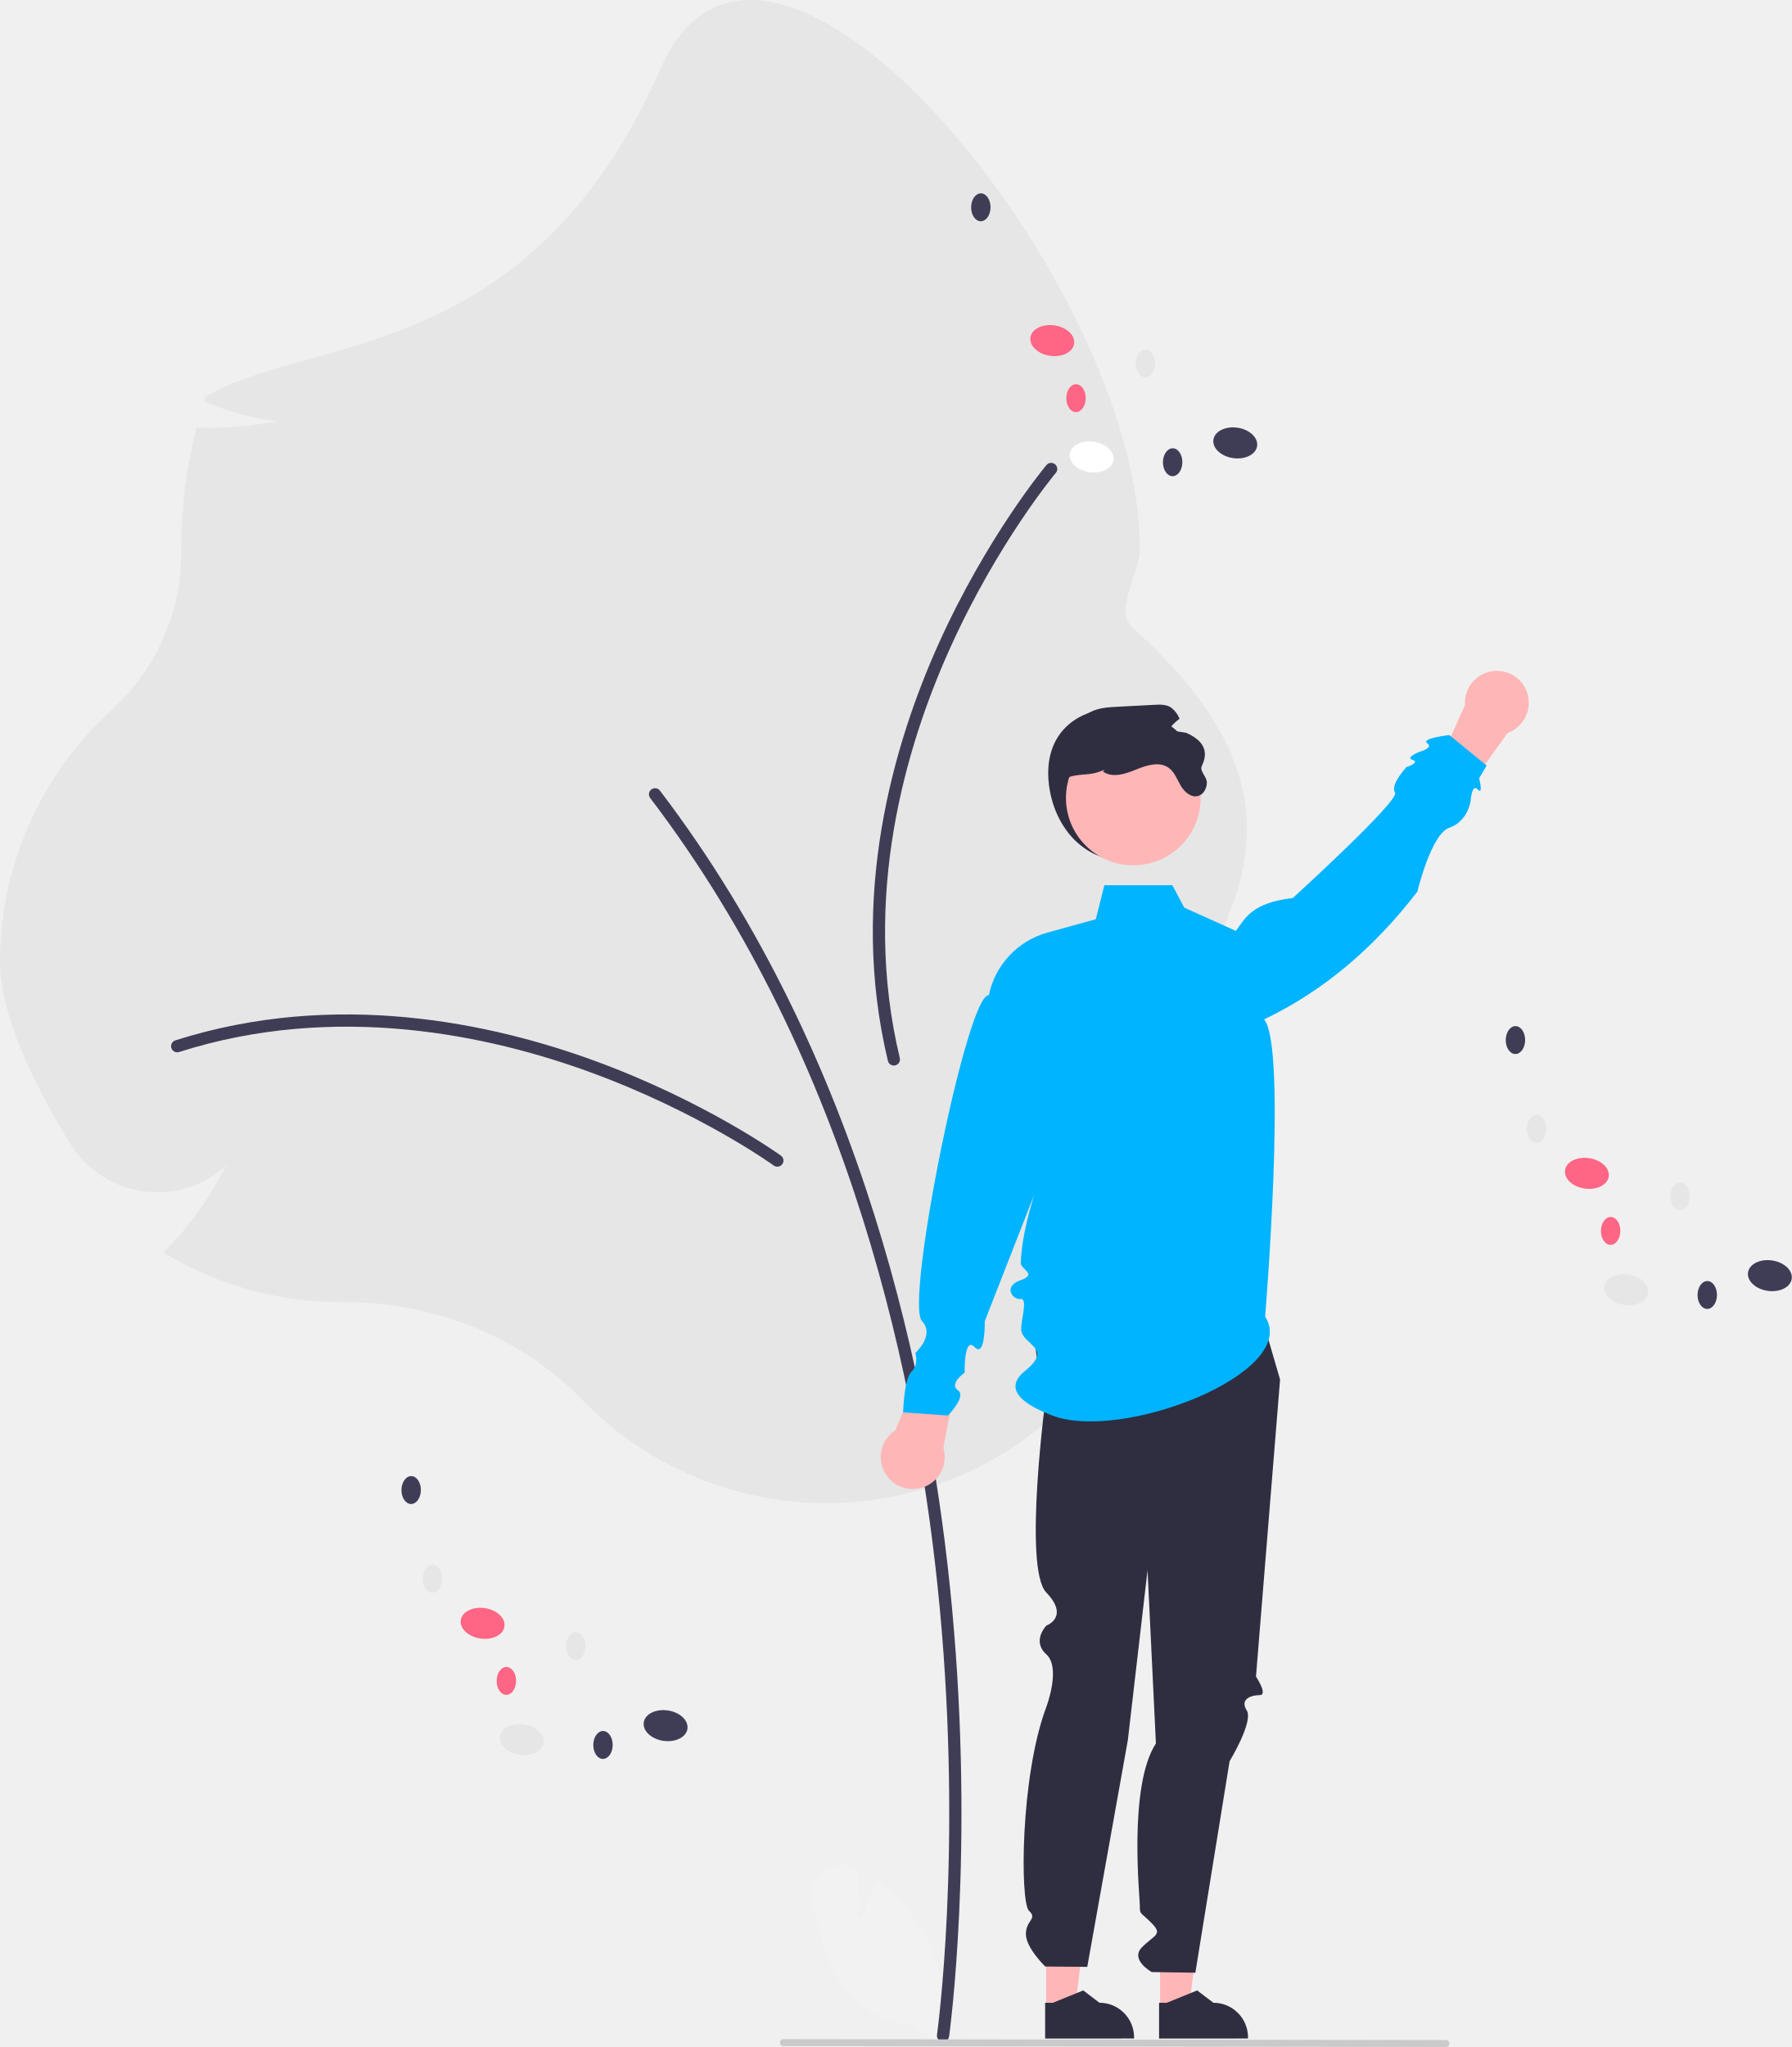
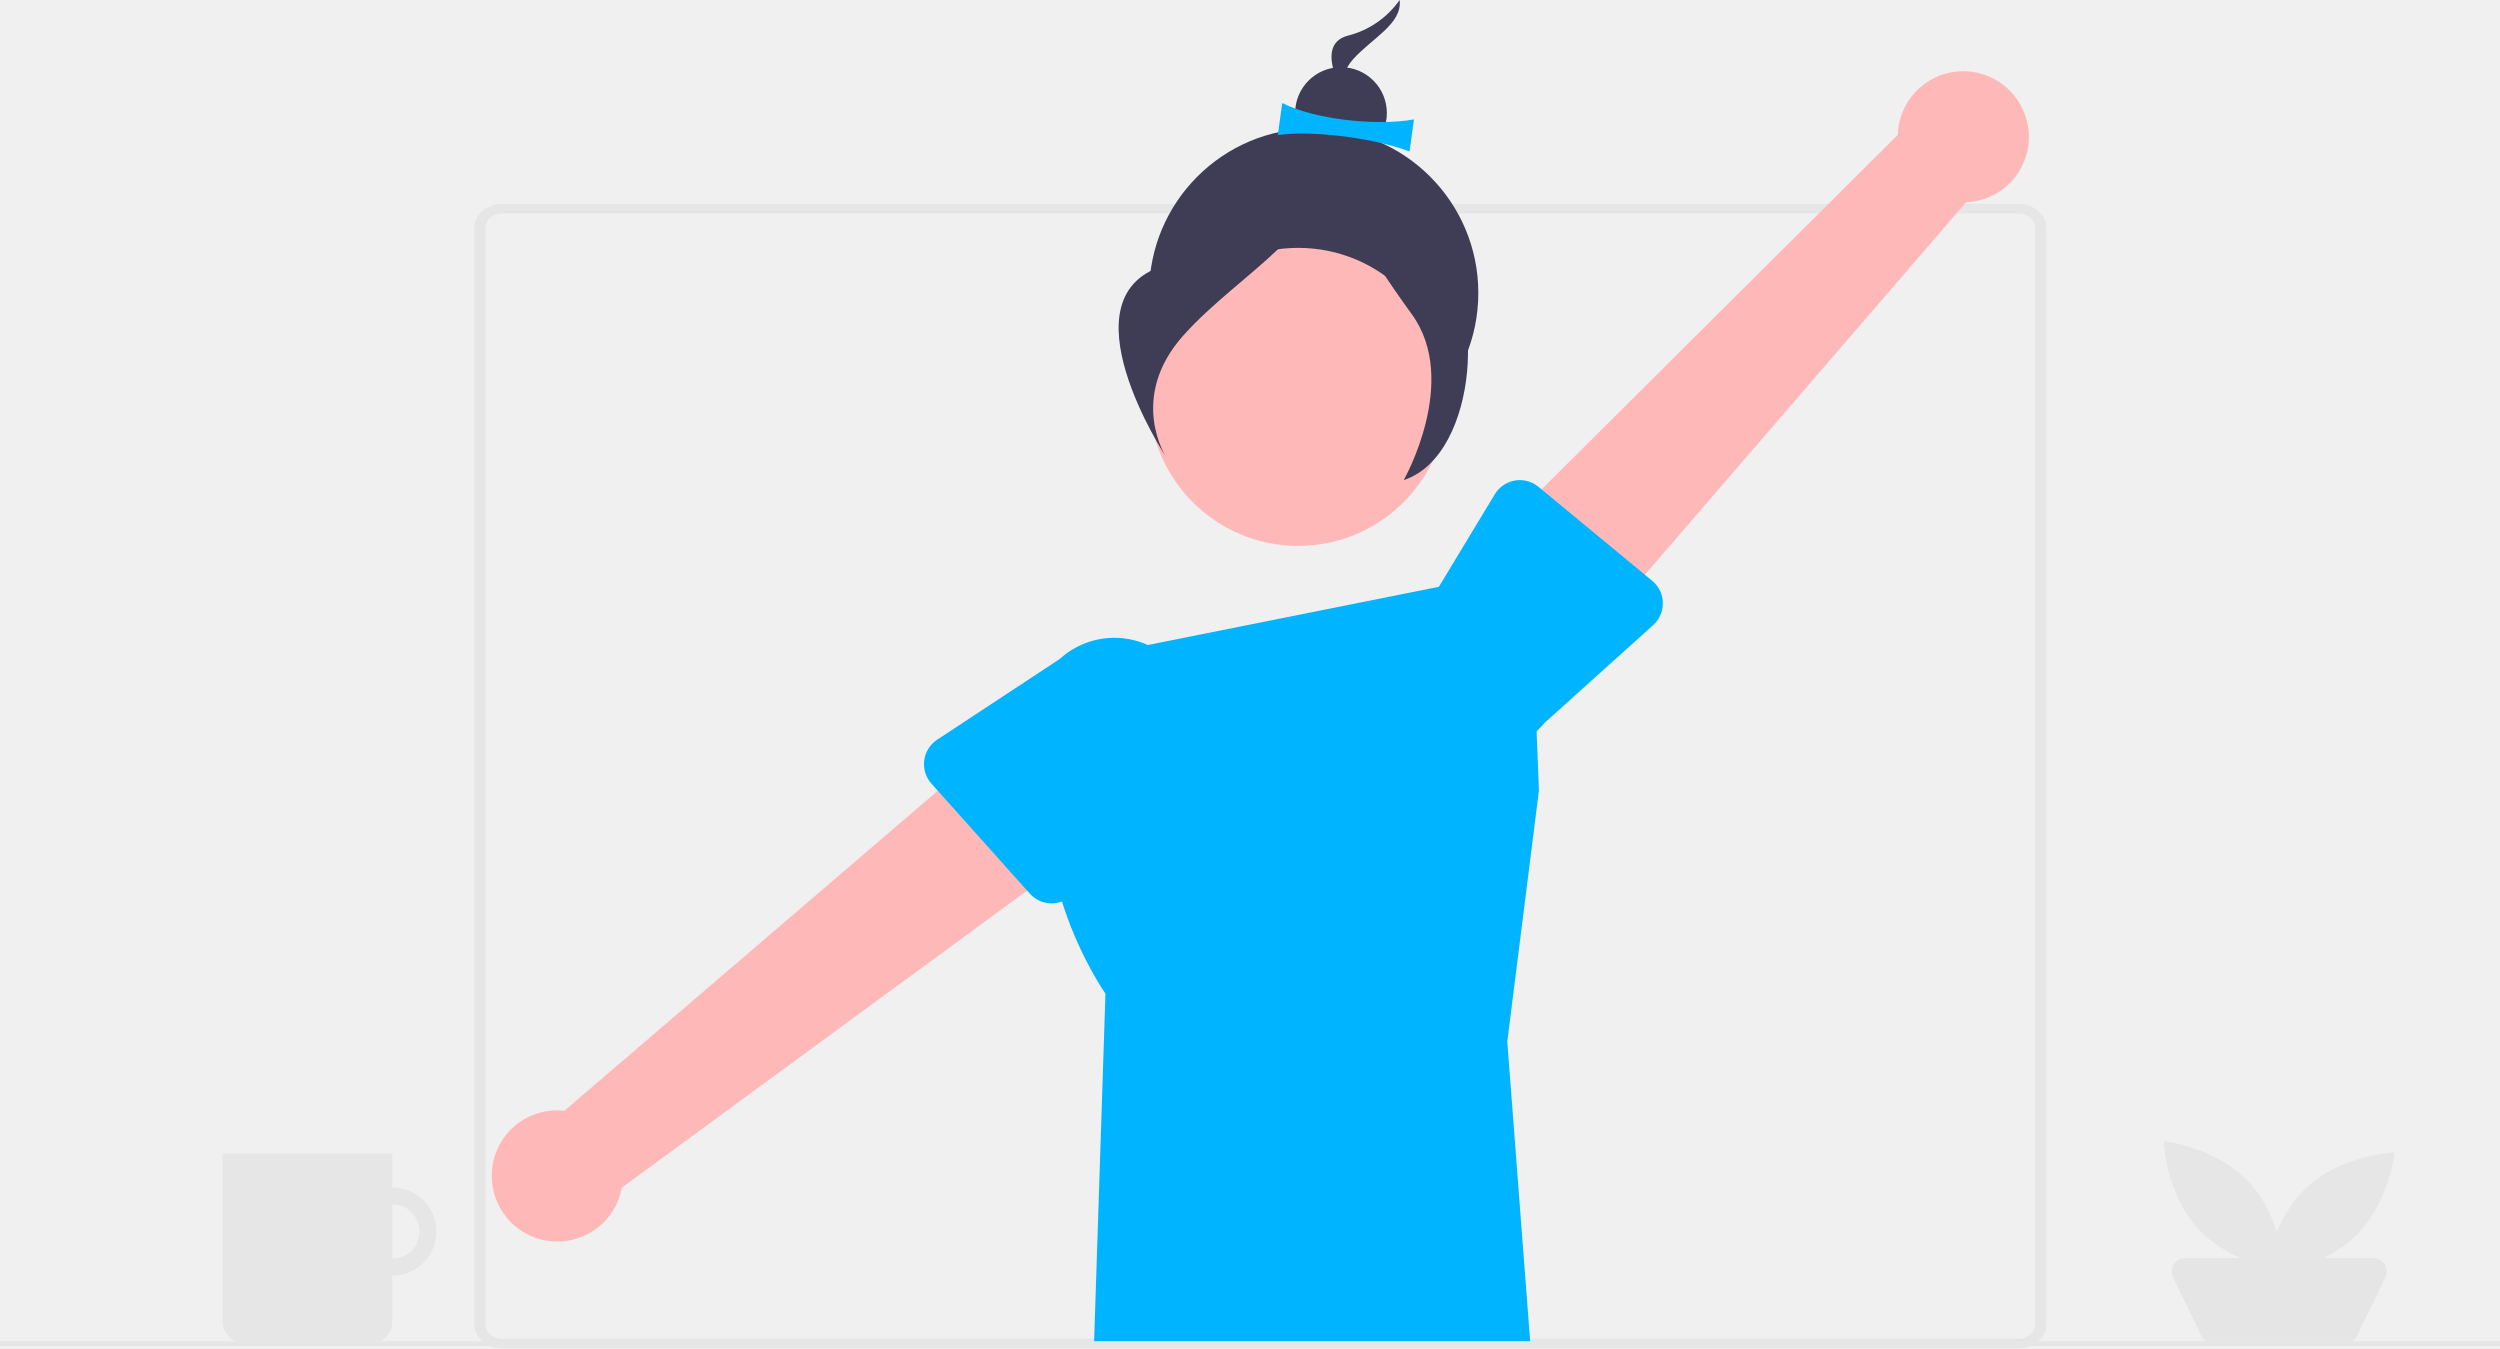
- <svg xmlns="http://www.w3.org/2000/svg" data-name="Layer 1" width="613.353" height="700.561" viewBox="0 0 613.353 700.561">
-   <path d="M587.667,756.931l-.782-17.576q-.122-.065-.244-.129c-8.376-4.395-17.976,3.561-15.3,12.634,2.517,8.537,4.208,17.74,8.816,25.212a34.144,34.144,0,0,0,25.038,15.779l10.642,6.516a57.215,57.215,0,0,0-12.06-46.364,55.267,55.267,0,0,0-10.157-9.438C591.072,750.285,587.667,756.931,587.667,756.931Z" transform="translate(-293.3236 -99.71938)" fill="#f2f2f2" />
-   <path d="M492.391,578.564c-20.488-21.129-50.178-33.247-81.457-33.247l-1.207.003a116.315,116.315,0,0,1-58.635-15.835l-1.852-1.079,1.492-1.537a113.373,113.373,0,0,0,19.993-28.306,34.282,34.282,0,0,1-27.668,8.938,35.104,35.104,0,0,1-25.77-16.506c-10.932-17.738-23.964-42.907-23.964-62.08a116.669,116.669,0,0,1,38.063-86.091,72.651,72.651,0,0,0,24-54.171l-.006-1.453a164.774,164.774,0,0,1,4.891-39.873l.33-1.317,1.355.047a111.391,111.391,0,0,0,26.047-2.182,87.918,87.918,0,0,1-23.36-6.213l-1.458-.59.495-1.494C397.782,214.464,474.758,225.398,519.437,123.175,555.666,40.285,683.493,196.755,683.493,287.199c0,9.229-9.133,21.424-2.296,27.524,73.91,65.938,22.913,108.28,6.835,150.885-3.815,10.109,4.457,21.206,4.457,32.142,0,1.856-.047,3.771-.141,5.693l-.142,2.955-2.464-1.64a81.626,81.626,0,0,1-13.48-11.056,71.135,71.135,0,0,1-2.256,61.412c-7.746,14.619-15.239,25.085-22.272,31.105a116.29,116.29,0,0,1-159.343-7.656Z" transform="translate(-293.3236 -99.71938)" fill="#e6e6e6" />
-   <path d="M616.132,798.499a2.093,2.093,0,0,0,2.07-1.798c.089-.625,8.8-63.454.977-146.956-7.225-77.116-30.429-188.191-99.939-279.415a2.094,2.094,0,1,0-3.33,2.538c68.91,90.436,91.926,200.696,99.101,277.267,7.778,83.016-.865,145.355-.953,145.975a2.095,2.095,0,0,0,2.075,2.389Z" transform="translate(-293.3236 -99.71938)" fill="#3f3d56" />
-   <path d="M559.407,499.005a2.093,2.093,0,0,0,1.232-3.787c-.252-.183-25.681-18.506-63.697-32.425-35.143-12.866-88.582-24.53-143.597-7.02a2.093,2.093,0,1,0,1.27,3.989c53.888-17.15,106.359-5.679,140.888,6.963,37.473,13.72,62.427,31.7,62.675,31.88A2.085,2.085,0,0,0,559.407,499.005Z" transform="translate(-293.3236 -99.71938)" fill="#3f3d56" />
-   <path d="M655.22,260.373a2.093,2.093,0,0,0-3.688-1.502c-.201.238-20.307,24.282-36.928,61.196-15.363,34.125-30.845,86.585-17.343,142.719a2.093,2.093,0,1,0,4.07-.979c-13.224-54.983,1.996-106.491,17.091-140.021,16.383-36.388,36.113-59.982,36.311-60.216A2.085,2.085,0,0,0,655.22,260.373Z" transform="translate(-293.3236 -99.71938)" fill="#3f3d56" />
-   <path d="M652.386,368.317c1.766,14.25,11.641,26,26,26a26,26,0,0,0,26-26c0-14.359-11.702-24.672-26-26C663.216,340.908,650.119,350.021,652.386,368.317Z" transform="translate(-293.3236 -99.71938)" fill="#2f2e41" />
-   <polygon points="397.105 687.328 407.006 687.327 411.716 649.137 397.103 649.138 397.105 687.328" fill="#ffb6b6" />
-   <path d="M690.081,797.376l30.447-.001v-.385A11.851,11.851,0,0,0,708.677,785.139H708.676l-5.562-4.219-10.377,4.22-2.658 0Z" transform="translate(-293.3236 -99.71938)" fill="#2f2e41" />
-   <polygon points="358.105 687.328 368.006 687.327 372.716 649.137 358.103 649.138 358.105 687.328" fill="#ffb6b6" />
-   <path d="M651.081,797.376l30.447-.001v-.385A11.851,11.851,0,0,0,669.677,785.139H669.676l-5.562-4.219-10.377,4.22-2.658 0Z" transform="translate(-293.3236 -99.71938)" fill="#2f2e41" />
-   <path d="M724.501,547.856l7,24L723.254,673.501s4.246,6.355,1.246,6.355-6.847,1.409-4.423,5.205-5.86,17.421-5.86,17.421l-11.717,72.374-14.929-.22s-7.59-4.228-3.33-8.504,7.26-4.276,3.26-8.276-4-2.795-4-5.898-4.008-41.016,5.496-55.559l-2.864-59.295-6.745,58.161-13.888,77.591-14.382-.118s-6.643-6.403-6.63-11.142,4.104-5.133,1.058-7.936-3.046-45.866,5.954-69.803c0,0,5.091-13.374-.012-17.957s-.006-9.827-.006-9.827,8.082-2.921-.007-11.339-.044-67.949-.044-67.949-8.843-24.031.113-33.48S724.501,547.856,724.501,547.856Z" transform="translate(-293.3236 -99.71938)" fill="#2f2e41" />
-   <path d="M599.826,589.206l12.489-30.182,9.84,5.467-5.943,30.703a10.935,10.935,0,1,1-16.387-5.987Z" transform="translate(-293.3236 -99.71938)" fill="#ffb6b6" />
-   <path d="M809.4,350.535l-19.003,26.568-8.345-7.554,12.745-28.558A10.935,10.935,0,1,1,809.4,350.535Z" transform="translate(-293.3236 -99.71938)" fill="#ffb6b6" />
-   <path d="M726.386,550.317c12.326,19.118-49.631,43.381-73.404,33.64-4.163-1.706-18.482-7.339-8.694-15.15s-1.135-8.91-1.393-13.994c-.173-3.399,2.459-10.856-.287-10.536s-5.96-4.381.021-6.404.064-3.868.117-5.788c.572-20.955,16.65-54.287,16.65-54.287l-28.971,74.057s.214,12.812-3.48,8.897-3.426,8.757-3.426,8.757-5.494,3.834-2.335,5.968-3.401,8.694-3.401,8.694l-15.307-1.093s.24-11.371,2.853-13.885,1.33-6.471,1.33-6.471,6.805-6.023,2.243-10.914c-5.867-6.29,15.524-112.53,22.906-111.478a28.12,28.12,0,0,1,20.08-21.452l16.532-4.552,2.936-11.647h23.279l4.055,7.653,17.698,7.987c3.334-4.704,5.825-9.66,19.475-11.267,0,0,36.783-33.467,34.987-36.08s3.906-8.731,3.906-8.731,4.87-1.594,2.122-2.445,2.446-2.818,2.446-2.818,4.81-1.264,2.542-2.928,7.571-2.758,7.571-2.758l12.767,10.417-2.58,4.375s1.573,5.958-.48,3.783-2.44,4.137-2.44,4.137-1.049,6.912-7.267,8.994S778.502,404.863,778.502,404.863c-14.665,19.067-31.971,33.941-52.48,43.733C734.015,457.771,726.386,550.317,726.386,550.317Z" transform="translate(-293.3236 -99.71938)" fill="#00b4ff" />
-   <circle cx="387.937" cy="273.086" r="23.056" fill="#ffb6b6" />
-   <path d="M657.386,375.317c.73,5.01,5,12,4,12s-8.11-20.653-1-22c5.157-.977,6.31-.12,11.13-2.21l-.68.64c3.19,2.32,7.63.89,11.27-.62,3.65-1.5,8.08-2.93,11.28-.62,2.01,1.45,2.86,3.97,4.11,6.11,1.25,2.15,3.56,4.18,5.94,3.52,1.91-.53,3.01-2.67,3-4.65s-2.588-3.864-1.72-5.64c2.573-5.264.259-8.853-5.35-11.33q-3.06-.465-6.12-.95a17.358,17.358,0,0,1,3.84-3.86,8.774,8.774,0,0,0-3.1-3.97c-1.63-.97-3.65-.9-5.54-.8q-6.33.33-12.65.66c-3.12.16-6.35.35-9.14,1.78-3.48,1.79-5.76,5.28-7.42,8.83C655.516,360.187,656.106,366.607,657.386,375.317Z" transform="translate(-293.3236 -99.71938)" fill="#2f2e41" />
-   <path d="M561.476,799.973l226.75.307a1.191,1.191,0,1,0,0-2.381l-226.75-.307a1.191,1.191,0,0,0,0,2.381Z" transform="translate(-293.3236 -99.71938)" fill="#cacaca" />
-   <ellipse cx="471.988" cy="695.094" rx="5.257" ry="7.557" transform="translate(-577.1442 962.365) rotate(-81.72174)" fill="#e6e6e6" />
-   <ellipse cx="521.16" cy="690.296" rx="5.257" ry="7.557" transform="translate(-530.3043 1006.917) rotate(-81.72174)" fill="#3f3d56" />
-   <ellipse cx="458.524" cy="655.286" rx="5.257" ry="7.557" transform="translate(-549.2768 914.9641) rotate(-81.72174)" fill="#ff6584" />
-   <ellipse cx="441.313" cy="640.043" rx="4.776" ry="3.322" transform="translate(-495.3721 976.7843) rotate(-89.56675)" fill="#e6e6e6" />
-   <ellipse cx="434.067" cy="609.671" rx="4.776" ry="3.322" transform="translate(-472.1923 939.3968) rotate(-89.56675)" fill="#3f3d56" />
-   <ellipse cx="490.412" cy="663.123" rx="4.776" ry="3.322" transform="translate(-469.7236 1048.788) rotate(-89.56675)" fill="#e6e6e6" />
-   <ellipse cx="466.651" cy="674.987" rx="4.776" ry="3.322" transform="translate(-505.1694 1036.801) rotate(-89.56675)" fill="#ff6584" />
-   <ellipse cx="499.728" cy="696.915" rx="4.776" ry="3.322" transform="translate(-494.2694 1091.639) rotate(-89.56675)" fill="#3f3d56" />
-   <ellipse cx="849.988" cy="541.094" rx="5.257" ry="7.557" transform="translate(-101.1735 1204.599) rotate(-81.72174)" fill="#e6e6e6" />
-   <ellipse cx="899.16" cy="536.296" rx="5.257" ry="7.557" transform="translate(-54.33364 1249.151) rotate(-81.72174)" fill="#3f3d56" />
-   <ellipse cx="836.524" cy="501.286" rx="5.257" ry="7.557" transform="matrix(0.14398, -0.98958, 0.98958, 0.14398, -73.30606, 1157.199)" fill="#ff6584" />
-   <ellipse cx="819.313" cy="486.043" rx="4.776" ry="3.322" transform="translate(33.76519 1201.938) rotate(-89.56675)" fill="#e6e6e6" />
-   <ellipse cx="812.067" cy="455.671" rx="4.776" ry="3.322" transform="translate(56.94499 1164.55) rotate(-89.56675)" fill="#3f3d56" />
-   <ellipse cx="868.412" cy="509.123" rx="4.776" ry="3.322" transform="translate(59.41371 1273.942) rotate(-89.56675)" fill="#e6e6e6" />
-   <ellipse cx="844.651" cy="520.987" rx="4.776" ry="3.322" transform="translate(23.96793 1261.955) rotate(-89.56675)" fill="#ff6584" />
-   <ellipse cx="877.728" cy="542.915" rx="4.776" ry="3.322" transform="translate(34.86796 1316.793) rotate(-89.56675)" fill="#3f3d56" />
-   <ellipse cx="666.988" cy="256.094" rx="5.257" ry="7.557" transform="translate(24.20544 779.5407) rotate(-81.72174)" fill="#fff" />
-   <ellipse cx="716.16" cy="251.296" rx="5.257" ry="7.557" transform="translate(71.04527 824.0926) rotate(-81.72174)" fill="#3f3d56" />
-   <ellipse cx="653.524" cy="216.286" rx="5.257" ry="7.557" transform="translate(52.07285 732.1398) rotate(-81.72174)" fill="#ff6584" />
-   <ellipse cx="636.313" cy="201.043" rx="4.776" ry="3.322" transform="translate(137.1408 736.0982) rotate(-89.56675)" fill="#e6e6e6" />
-   <ellipse cx="629.067" cy="170.671" rx="4.776" ry="3.322" transform="translate(160.3206 698.7107) rotate(-89.56675)" fill="#3f3d56" />
-   <ellipse cx="685.412" cy="224.123" rx="4.776" ry="3.322" transform="translate(162.7893 808.102) rotate(-89.56675)" fill="#e6e6e6" />
-   <ellipse cx="661.651" cy="235.987" rx="4.776" ry="3.322" transform="translate(127.3435 796.1152) rotate(-89.56675)" fill="#ff6584" />
-   <ellipse cx="694.728" cy="257.915" rx="4.776" ry="3.322" transform="translate(138.2436 850.9534) rotate(-89.56675)" fill="#3f3d56" />
+ <svg xmlns="http://www.w3.org/2000/svg" data-name="Layer 1" width="1082.096" height="583.577" viewBox="0 0 1082.096 583.577">
+   <path id="f49d3234-3c8e-421e-8fbc-1882acc2b62b-319" data-name="Path 2362" d="M932.524,741.789H276.399c-6.707-.007-12.142-4.606-12.15-10.281v-474.768c.008-5.676,5.443-10.275,12.15-10.281H932.525c6.707.007,12.143,4.606,12.15,10.282v474.77C944.667,737.188,939.232,741.789,932.524,741.789Zm-656.125-491.218c-4.024,0-7.286,2.763-7.29,6.169v474.771c0,3.405,3.266,6.165,7.291,6.169H932.526c4.024,0,7.286-2.764,7.29-6.169v-474.771c0-3.405-3.266-6.165-7.29-6.169Z" transform="translate(-58.95203 -158.2115)" fill="#e6e6e6" />
+   <path id="aa45fc53-812a-4d29-b97e-7f1282d3d680-320" data-name="Path 2484" d="M546.258,439.301l175-34.992,3.8,96.011-13.7,108.762,9.9,129.708H532.525l4.912-150.492s-42.112-59.417-17.303-119.308Z" transform="translate(-58.95203 -158.2115)" fill="#00b4ff" />
+   <path id="ab28f9f1-3872-4572-9db3-fdc0c2b56930-321" data-name="Path 2485" d="M936.476,211.542a28.212,28.212,0,0,1-26.5,34.191l-167.814,194.6-39.016-47.35,177.224-176.392a28.365,28.365,0,0,1,56.109-5.045Z" transform="translate(-58.95203 -158.2115)" fill="#feb8b8" />
+   <path id="e38d1f50-71d2-4502-a947-37a79b1baefe-322" data-name="Path 2486" d="M778.697,419.095a12.636,12.636,0,0,1-4.181,9.668l-47.187,42.478a35.134,35.134,0,1,1-54.3-44.6l32.941-54.51a12.65,12.65,0,0,1,18.885-3.21l49.253,40.7a12.637,12.637,0,0,1,4.589,9.483Z" transform="translate(-58.95203 -158.2115)" fill="#00b4ff" />
+   <path id="a4438e3b-f1f0-4fb4-883b-23c73ca92a93-323" data-name="Path 2487" d="M271.86,668.854a28.213,28.213,0,0,1,31.334-29.828l195.113-167.211,31.469,52.668-201.685,147.8a28.365,28.365,0,0,1-56.231-3.432Z" transform="translate(-58.95203 -158.2115)" fill="#feb8b8" />
+   <circle id="b8db2fb6-f3e1-4f6c-8969-65ed1b7fc810" data-name="Ellipse 85" cx="568.63" cy="126.81" r="71.242" fill="#3f3d56" />
+   <path id="a8ffa943-ba12-47ea-a3ce-887fe10517d1-324" data-name="Path 2488" d="M458.995,487.325a12.638,12.638,0,0,1,5.584-8.932l53.027-34.917a35.132,35.132,0,1,1,47.291,51.967q-.149.136-.3.27l-40.751,48.961a12.65,12.65,0,0,1-19.152.34l-42.588-47.625a12.635,12.635,0,0,1-3.115-10.064Z" transform="translate(-58.95203 -158.2115)" fill="#00b4ff" />
+   <circle id="b8556b8d-ea4d-44f1-881d-63b03cbd5c82" data-name="Ellipse 491" cx="561.89" cy="171.788" r="64.502" fill="#feb8b8" />
+   <path id="b12de61e-1204-4bc3-8fe3-5af6696e169c-325" data-name="Path 574" d="M664.769,158.211a38.943,38.943,0,0,1-22.472,15.447c-15.713,4.208-.128,27.819-.128,27.819s-5.667-8.586,2.507-17.679S666.005,168.489,664.769,158.211Z" transform="translate(-58.95203 -158.2115)" fill="#3f3d56" />
+   <circle id="b3381070-dd63-42ff-a7f2-d7b052b00dac" data-name="Ellipse 87" cx="580.433" cy="48.93" r="19.854" fill="#3f3d56" />
+   <path id="a59edb5f-8afb-4734-b526-6942bc6c3436-326" data-name="Path 575" d="M669.053,223.783c-16.186-6.122-43.136-9.226-57-7.1l1.9-13.885c13.33,6.889,40.157,10.127,57,7.1Z" transform="translate(-58.95203 -158.2115)" fill="#00b4ff" />
+   <path id="a799e502-b5ec-41bb-ac2d-d7f36e72d183-327" data-name="Path 576" d="M631.657,226.38s-20.285,33.74-67.454,46.371-.385,83.513-.385,83.513-17.012-25.775,7.526-53.072S635.369,257.233,631.657,226.38Z" transform="translate(-58.95203 -158.2115)" fill="#3f3d56" />
+   <path id="b966a1bb-b26c-4365-9b42-58e2bab2452b-328" data-name="Path 577" d="M639.344,226.702s19.487,46.344,40.881,50.726,19.771,77.61-13.685,88.591c0,0,24.4-42.93,3.543-71.721S636.058,242.746,639.344,226.702Z" transform="translate(-58.95203 -158.2115)" fill="#3f3d56" />
+   <rect id="f9722a62-0ff9-4c04-8bc3-c55c9a508670" data-name="Rectangle 254" y="580.58" width="1082.096" height="2" fill="#e6e6e6" />
+   <path d="M247.83,691.258a19.087,19.087,0,0,0-19.086-19.088h-.001v-14.683H155.327v72.661a9.564,9.564,0,0,0,9.564,9.564h54.288a9.564,9.564,0,0,0,9.564-9.564V710.346A19.088,19.088,0,0,0,247.83,691.258Zm-19.087,11.745-0.0 0v-23.493a11.746,11.746,0,0,1,0,23.493Z" transform="translate(-58.95203 -158.2115)" fill="#e6e6e6" />
+   <path id="aa566eb5-3f42-4528-81f0-de30369d1f39-329" data-name="Path 776" d="M1032.419,669.927c14.376,15.426,15.119,38.1,15.119,38.1s-22.565-2.338-36.941-17.764-15.119-38.1-15.119-38.1S1018.043,654.502,1032.419,669.927Z" transform="translate(-58.95203 -158.2115)" fill="#e6e6e6" />
+   <path id="abd5ca91-6d07-45db-b5e3-f61f3053fe6d-330" data-name="Path 777" d="M1077.676,694.007c-15.426,14.376-38.1,15.119-38.1,15.119s2.338-22.565,17.764-36.941,38.1-15.119,38.1-15.119S1093.103,679.63,1077.676,694.007Z" transform="translate(-58.95203 -158.2115)" fill="#e6e6e6" />
+   <path id="ab90bebd-a5e2-40ec-8bc4-54c2d6be70fa-331" data-name="Path 778" d="M1073.842,739.793h-56.739a5.8,5.8,0,0,1-5.219-3.265l-12.353-25.395a5.8,5.8,0,0,1,5.219-8.342h81.446a5.8,5.8,0,0,1,5.219,8.342l-12.353,25.394a5.8,5.8,0,0,1-5.219,3.265Z" transform="translate(-58.95203 -158.2115)" fill="#e5e5e5" />
</svg>
